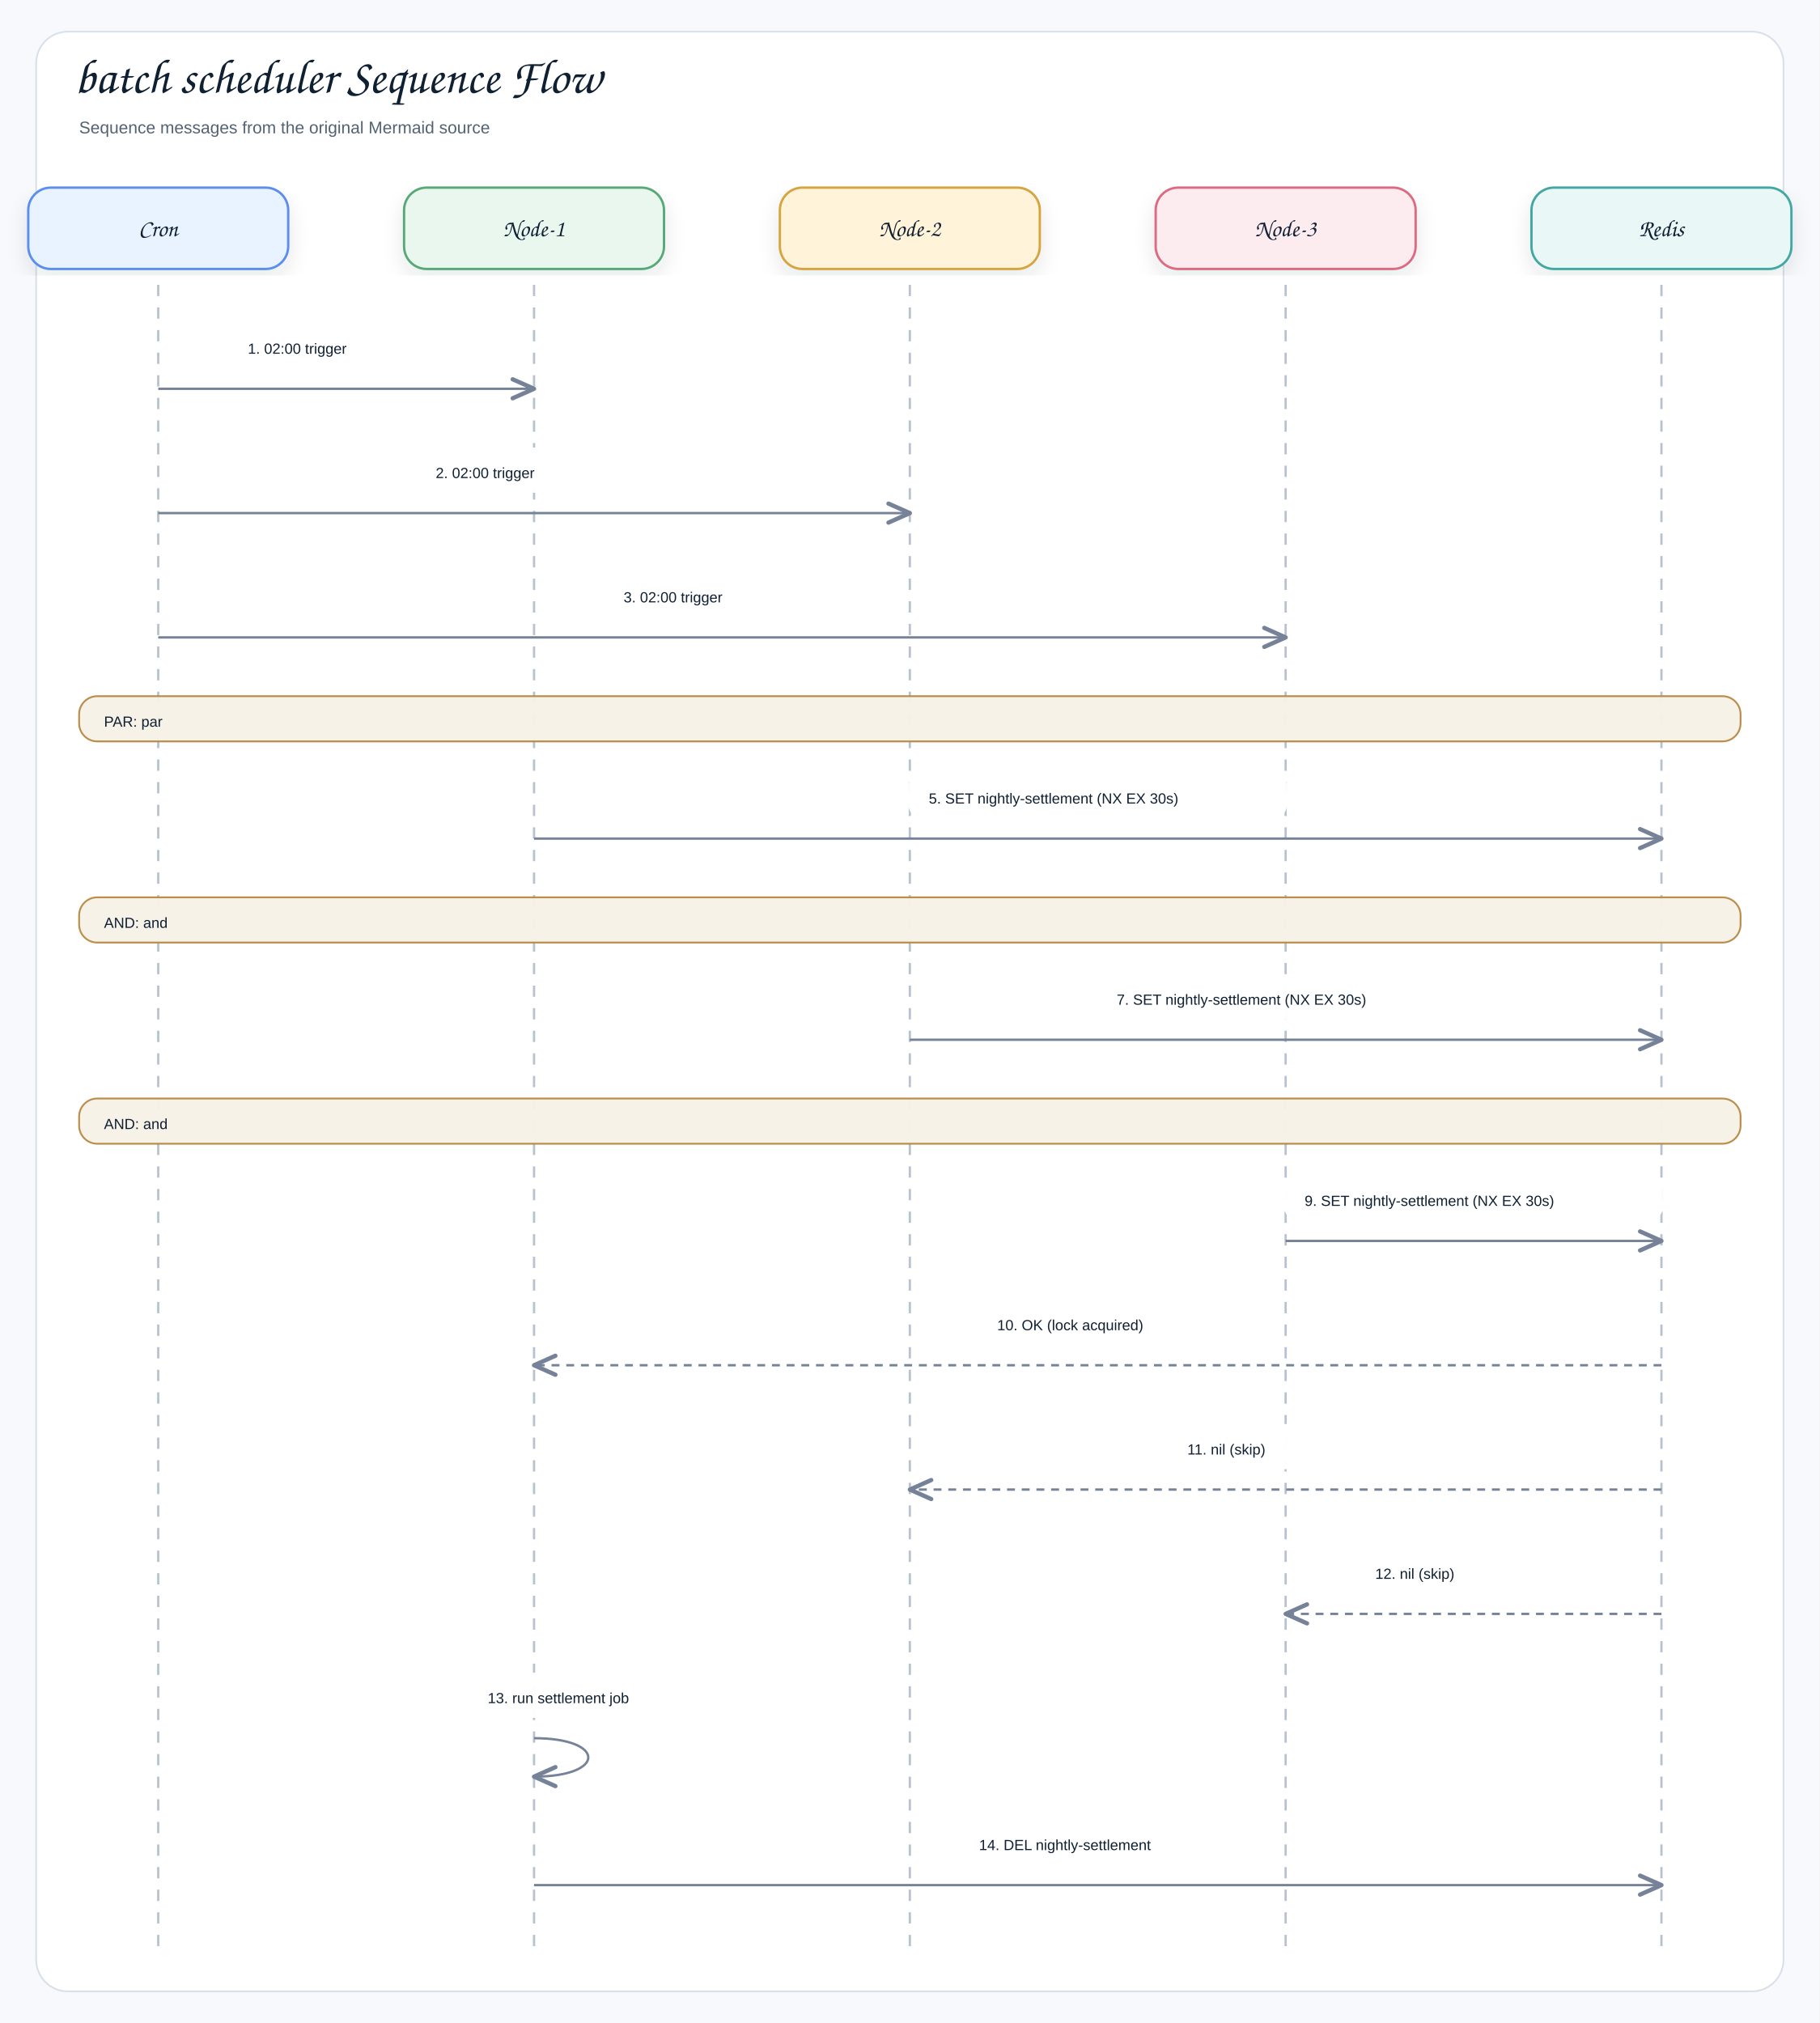
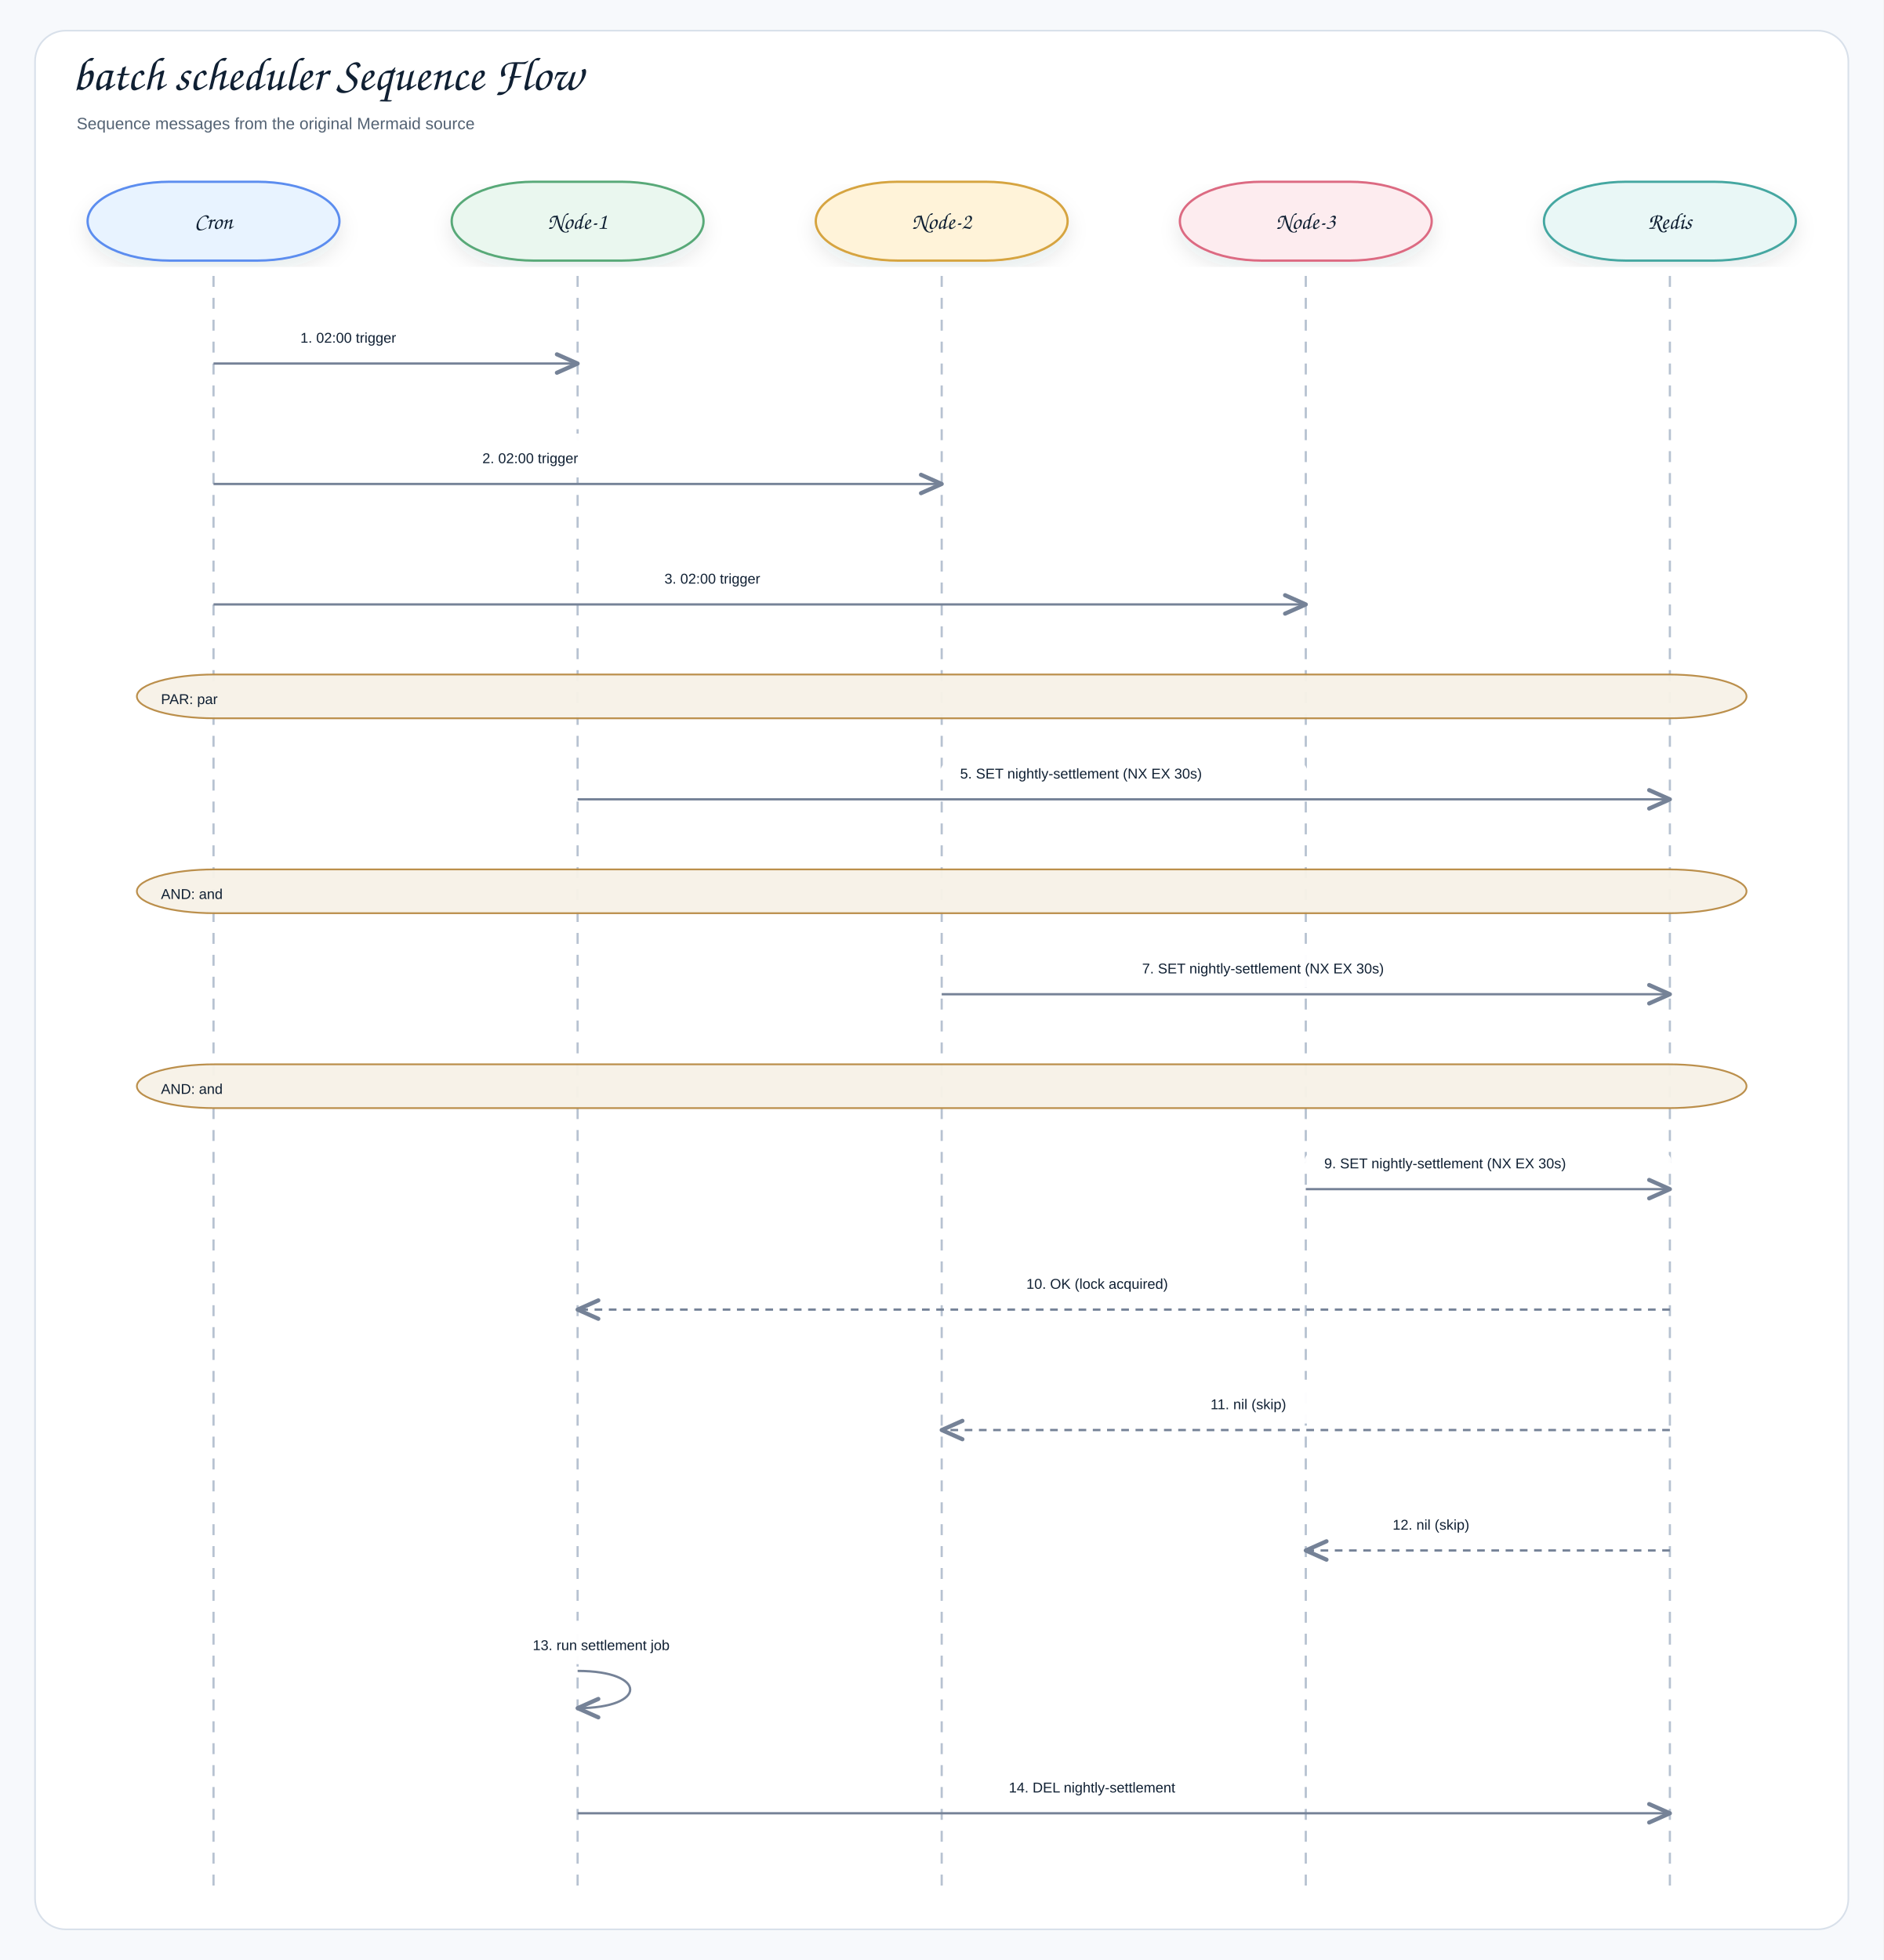
- <svg xmlns="http://www.w3.org/2000/svg" width="1610" height="1790" viewBox="0 0 1610 1790" role="img" aria-label="batch scheduler Sequence Flow">
+ <svg xmlns="http://www.w3.org/2000/svg" width="1720" height="1790" viewBox="0 0 1720 1790" role="img" aria-label="batch scheduler Sequence Flow">
  <defs>
    <filter id="shadow" x="-8%" y="-8%" width="116%" height="116%">
      <feDropShadow dx="0" dy="8" stdDeviation="9" flood-color="#1f2937" flood-opacity="0.10" />
    </filter>
    <marker id="openArrow" markerWidth="12" markerHeight="10" refX="10" refY="5" orient="auto" markerUnits="strokeWidth">
      <path d="M 1 1 L 10 5 L 1 9" fill="none" stroke="#758297" stroke-width="1.8" stroke-linecap="round" stroke-linejoin="round" />
    </marker>
    <marker id="inherit" markerWidth="14" markerHeight="12" refX="12" refY="6" orient="auto" markerUnits="strokeWidth">
      <path d="M 0 1 L 12 6 L 0 11 Z" fill="#ffffff" stroke="#758297" stroke-width="1.8" />
    </marker>
    <style>
    .canvas{fill:#f7f9fc}.frame{fill:#fff;stroke:#d8e0ea;stroke-width:1.5}
-     .title{font-family:"Architects Daughter","Comic Sans MS","Comic Sans",cursive;font-size:43px;font-weight:400;fill:#102033}
-     .subtitle{font-family:"Comic Sans MS","Comic Sans","Comic Neue",Arial,sans-serif;font-size:15px;font-weight:400;fill:#536273}
-     .label{font-family:"Architects Daughter","Comic Sans MS","Comic Sans",cursive;font-size:25px;font-weight:400;fill:#102033}
-     .smallLabel{font-family:"Architects Daughter","Comic Sans MS","Comic Sans",cursive;font-size:21px;font-weight:400;fill:#102033}
-     .mono{font-family:"Comic Sans MS","Comic Sans","Comic Neue",Arial,sans-serif;font-size:12px;font-weight:400;fill:#102033}
-     .small{font-family:"Comic Sans MS","Comic Sans","Comic Neue",Arial,sans-serif;font-size:12px;font-weight:400;fill:#536273}
-     .strong{font-family:"Comic Sans MS","Comic Sans","Comic Neue",Arial,sans-serif;font-size:13px;font-weight:400;fill:#102033}
+     .title{font-family:"Architects Daughter","Comic Mono","Comic Sans MS","Comic Sans",cursive;font-size:43px;font-weight:400;fill:#102033}
+     .subtitle{font-family:"Comic Mono","Comic Sans MS","Comic Sans","Comic Neue",Arial,sans-serif;font-size:15px;font-weight:400;fill:#536273}
+     .label{font-family:"Architects Daughter","Comic Mono","Comic Sans MS","Comic Sans",cursive;font-size:25px;font-weight:400;fill:#102033}
+     .smallLabel{font-family:"Architects Daughter","Comic Mono","Comic Sans MS","Comic Sans",cursive;font-size:21px;font-weight:400;fill:#102033}
+     .mono{font-family:"Comic Mono","Comic Sans MS","Comic Sans","Comic Neue",Arial,sans-serif;font-size:12px;font-weight:400;fill:#102033}
+     .small{font-family:"Comic Mono","Comic Sans MS","Comic Sans","Comic Neue",Arial,sans-serif;font-size:12px;font-weight:400;fill:#536273}
+     .strong{font-family:"Comic Mono","Comic Sans MS","Comic Sans","Comic Neue",Arial,sans-serif;font-size:13px;font-weight:400;fill:#102033}
    .card{stroke-width:2.1;filter:url(#shadow)}.compartment{stroke-width:1.5;fill:none}
    .line{stroke:#758297;stroke-width:2.1;fill:none;marker-end:url(#openArrow)}
    .plainLine{stroke:#758297;stroke-width:2.1;fill:none}
    .dashed{stroke:#758297;stroke-width:2.1;stroke-dasharray:7 6;fill:none;marker-end:url(#openArrow)}
    .inheritLine{stroke:#758297;stroke-width:2.2;fill:none;marker-end:url(#inherit)}
    .implLine{stroke:#758297;stroke-width:2.2;stroke-dasharray:8 7;fill:none;marker-end:url(#inherit)}
  </style>
  </defs>
-   <rect class="canvas" width="1610" height="1790" />
-   <rect class="frame" x="32" y="28" width="1546" height="1734" rx="28" />
+   <rect class="canvas" width="1720" height="1790" />
+   <rect class="frame" x="32" y="28" width="1656" height="1734" rx="28" />
  <text class="title" x="66" y="82">batch scheduler Sequence Flow</text>
  <text class="subtitle" x="70" y="118">Sequence messages from the original Mermaid source</text>
-   <rect class="card" x="25" y="166" width="230" height="72" rx="20" fill="#E8F3FF" stroke="#5B8DEF" />
-   <text class="smallLabel" x="140" y="209" text-anchor="middle">Cron</text>
-   <line class="lifeline" x1="140" y1="252" x2="140" y2="1730" stroke="#b7c2d1" stroke-width="2" stroke-dasharray="10 10" />
-   <rect class="card" x="357.5" y="166" width="230" height="72" rx="20" fill="#EAF7EF" stroke="#58A978" />
-   <text class="smallLabel" x="472.5" y="209" text-anchor="middle">Node-1</text>
-   <line class="lifeline" x1="472.5" y1="252" x2="472.5" y2="1730" stroke="#b7c2d1" stroke-width="2" stroke-dasharray="10 10" />
-   <rect class="card" x="690" y="166" width="230" height="72" rx="20" fill="#FFF3D9" stroke="#D6A441" />
-   <text class="smallLabel" x="805" y="209" text-anchor="middle">Node-2</text>
-   <line class="lifeline" x1="805" y1="252" x2="805" y2="1730" stroke="#b7c2d1" stroke-width="2" stroke-dasharray="10 10" />
-   <rect class="card" x="1022.5" y="166" width="230" height="72" rx="20" fill="#FDECEF" stroke="#DC6B82" />
-   <text class="smallLabel" x="1137.5" y="209" text-anchor="middle">Node-3</text>
-   <line class="lifeline" x1="1137.5" y1="252" x2="1137.5" y2="1730" stroke="#b7c2d1" stroke-width="2" stroke-dasharray="10 10" />
-   <rect class="card" x="1355" y="166" width="230" height="72" rx="20" fill="#E9F7F6" stroke="#45A7A1" />
-   <text class="smallLabel" x="1470" y="209" text-anchor="middle">Redis</text>
-   <line class="lifeline" x1="1470" y1="252" x2="1470" y2="1730" stroke="#b7c2d1" stroke-width="2" stroke-dasharray="10 10" />
-   <rect x="201.25" y="286" width="210" height="40" rx="12" fill="#ffffff" opacity="0.97" />
-   <text class="strong" x="219.25" y="313" text-anchor="start">1. 02:00 trigger</text>
-   <path class="line" d="M140 344 L472.5 344" />
-   <rect x="367.5" y="396" width="210" height="40" rx="12" fill="#ffffff" opacity="0.97" />
-   <text class="strong" x="385.5" y="423" text-anchor="start">2. 02:00 trigger</text>
-   <path class="line" d="M140 454 L805 454" />
-   <rect x="533.75" y="506" width="210" height="40" rx="12" fill="#ffffff" opacity="0.97" />
-   <text class="strong" x="551.75" y="533" text-anchor="start">3. 02:00 trigger</text>
-   <path class="line" d="M140 564 L1137.5 564" />
-   <rect x="70" y="616" width="1470" height="40" rx="16" fill="#F7F1E7" stroke="#B88A44" stroke-width="1.6" opacity="0.96" />
-   <text class="strong" x="92" y="643" text-anchor="start">PAR: par</text>
-   <rect x="803.75" y="684" width="335" height="40" rx="12" fill="#ffffff" opacity="0.97" />
-   <text class="strong" x="821.75" y="711" text-anchor="start">5. SET nightly-settlement (NX EX 30s)</text>
-   <path class="line" d="M472.5 742 L1470 742" />
-   <rect x="70" y="794" width="1470" height="40" rx="16" fill="#F7F1E7" stroke="#B88A44" stroke-width="1.6" opacity="0.96" />
-   <text class="strong" x="92" y="821" text-anchor="start">AND: and</text>
-   <rect x="970" y="862" width="335" height="40" rx="12" fill="#ffffff" opacity="0.97" />
-   <text class="strong" x="988" y="889" text-anchor="start">7. SET nightly-settlement (NX EX 30s)</text>
-   <path class="line" d="M805 920 L1470 920" />
-   <rect x="70" y="972" width="1470" height="40" rx="16" fill="#F7F1E7" stroke="#B88A44" stroke-width="1.6" opacity="0.96" />
-   <text class="strong" x="92" y="999" text-anchor="start">AND: and</text>
-   <rect x="1136.25" y="1040" width="335" height="40" rx="12" fill="#ffffff" opacity="0.97" />
-   <text class="strong" x="1154.25" y="1067" text-anchor="start">9. SET nightly-settlement (NX EX 30s)</text>
-   <path class="line" d="M1137.5 1098 L1470 1098" />
-   <rect x="864.25" y="1150" width="214" height="40" rx="12" fill="#ffffff" opacity="0.97" />
-   <text class="strong" x="882.25" y="1177" text-anchor="start">10. OK (lock acquired)</text>
-   <path class="dashed" d="M1470 1208 L472.5 1208" />
-   <rect x="1032.5" y="1260" width="210" height="40" rx="12" fill="#ffffff" opacity="0.97" />
-   <text class="strong" x="1050.5" y="1287" text-anchor="start">11. nil (skip)</text>
-   <path class="dashed" d="M1470 1318 L805 1318" />
-   <rect x="1198.75" y="1370" width="210" height="40" rx="12" fill="#ffffff" opacity="0.97" />
-   <text class="strong" x="1216.75" y="1397" text-anchor="start">12. nil (skip)</text>
-   <path class="dashed" d="M1470 1428 L1137.5 1428" />
-   <rect x="413.5" y="1480" width="214" height="40" rx="12" fill="#ffffff" opacity="0.97" />
-   <text class="strong" x="431.5" y="1507" text-anchor="start">13. run settlement job</text>
-   <path class="line" d="M472.5 1538 C536.5 1538 536.5 1572 472.5 1572" />
-   <rect x="848.25" y="1610" width="246" height="40" rx="12" fill="#ffffff" opacity="0.97" />
-   <text class="strong" x="866.25" y="1637" text-anchor="start">14. DEL nightly-settlement</text>
-   <path class="line" d="M472.5 1668 L1470 1668" />
+   <rect class="card" x="80" y="166" width="230" height="72" rx="75" fill="#E8F3FF" stroke="#5B8DEF" />
+   <text class="smallLabel" x="195" y="209" text-anchor="middle">Cron</text>
+   <line class="lifeline" x1="195" y1="252" x2="195" y2="1730" stroke="#b7c2d1" stroke-width="2" stroke-dasharray="10 10" />
+   <rect class="card" x="412.5" y="166" width="230" height="72" rx="75" fill="#EAF7EF" stroke="#58A978" />
+   <text class="smallLabel" x="527.5" y="209" text-anchor="middle">Node-1</text>
+   <line class="lifeline" x1="527.5" y1="252" x2="527.5" y2="1730" stroke="#b7c2d1" stroke-width="2" stroke-dasharray="10 10" />
+   <rect class="card" x="745" y="166" width="230" height="72" rx="75" fill="#FFF3D9" stroke="#D6A441" />
+   <text class="smallLabel" x="860" y="209" text-anchor="middle">Node-2</text>
+   <line class="lifeline" x1="860" y1="252" x2="860" y2="1730" stroke="#b7c2d1" stroke-width="2" stroke-dasharray="10 10" />
+   <rect class="card" x="1077.5" y="166" width="230" height="72" rx="75" fill="#FDECEF" stroke="#DC6B82" />
+   <text class="smallLabel" x="1192.5" y="209" text-anchor="middle">Node-3</text>
+   <line class="lifeline" x1="1192.5" y1="252" x2="1192.5" y2="1730" stroke="#b7c2d1" stroke-width="2" stroke-dasharray="10 10" />
+   <rect class="card" x="1410" y="166" width="230" height="72" rx="75" fill="#E9F7F6" stroke="#45A7A1" />
+   <text class="smallLabel" x="1525" y="209" text-anchor="middle">Redis</text>
+   <line class="lifeline" x1="1525" y1="252" x2="1525" y2="1730" stroke="#b7c2d1" stroke-width="2" stroke-dasharray="10 10" />
+   <rect x="256.3" y="286" width="210" height="40" rx="67" fill="#ffffff" opacity="0.97" />
+   <text class="strong" x="274.3" y="313" text-anchor="start">1. 02:00 trigger</text>
+   <path class="line" d="M195 332 L527.5 332" />
+   <rect x="422.5" y="396" width="210" height="40" rx="67" fill="#ffffff" opacity="0.97" />
+   <text class="strong" x="440.5" y="423" text-anchor="start">2. 02:00 trigger</text>
+   <path class="line" d="M195 442 L860 442" />
+   <rect x="588.8" y="506" width="210" height="40" rx="67" fill="#ffffff" opacity="0.97" />
+   <text class="strong" x="606.8" y="533" text-anchor="start">3. 02:00 trigger</text>
+   <path class="line" d="M195 552 L1192.5 552" />
+   <rect x="125" y="616" width="1470" height="40" rx="71" fill="#F7F1E7" stroke="#B88A44" stroke-width="1.6" opacity="0.96" />
+   <text class="strong" x="147" y="643" text-anchor="start">PAR: par</text>
+   <rect x="858.8" y="684" width="335" height="40" rx="67" fill="#ffffff" opacity="0.97" />
+   <text class="strong" x="876.8" y="711" text-anchor="start">5. SET nightly-settlement (NX EX 30s)</text>
+   <path class="line" d="M527.5 730 L1525 730" />
+   <rect x="125" y="794" width="1470" height="40" rx="71" fill="#F7F1E7" stroke="#B88A44" stroke-width="1.6" opacity="0.96" />
+   <text class="strong" x="147" y="821" text-anchor="start">AND: and</text>
+   <rect x="1025" y="862" width="335" height="40" rx="67" fill="#ffffff" opacity="0.97" />
+   <text class="strong" x="1043" y="889" text-anchor="start">7. SET nightly-settlement (NX EX 30s)</text>
+   <path class="line" d="M860 908 L1525 908" />
+   <rect x="125" y="972" width="1470" height="40" rx="71" fill="#F7F1E7" stroke="#B88A44" stroke-width="1.6" opacity="0.96" />
+   <text class="strong" x="147" y="999" text-anchor="start">AND: and</text>
+   <rect x="1191.3" y="1040" width="335" height="40" rx="67" fill="#ffffff" opacity="0.97" />
+   <text class="strong" x="1209.3" y="1067" text-anchor="start">9. SET nightly-settlement (NX EX 30s)</text>
+   <path class="line" d="M1192.5 1086 L1525 1086" />
+   <rect x="919.3" y="1150" width="214" height="40" rx="67" fill="#ffffff" opacity="0.97" />
+   <text class="strong" x="937.3" y="1177" text-anchor="start">10. OK (lock acquired)</text>
+   <path class="dashed" d="M1525 1196 L527.5 1196" />
+   <rect x="1087.5" y="1260" width="210" height="40" rx="67" fill="#ffffff" opacity="0.97" />
+   <text class="strong" x="1105.5" y="1287" text-anchor="start">11. nil (skip)</text>
+   <path class="dashed" d="M1525 1306 L860 1306" />
+   <rect x="1253.8" y="1370" width="210" height="40" rx="67" fill="#ffffff" opacity="0.97" />
+   <text class="strong" x="1271.8" y="1397" text-anchor="start">12. nil (skip)</text>
+   <path class="dashed" d="M1525 1416 L1192.5 1416" />
+   <rect x="468.5" y="1480" width="214" height="40" rx="67" fill="#ffffff" opacity="0.97" />
+   <text class="strong" x="486.5" y="1507" text-anchor="start">13. run settlement job</text>
+   <path class="line" d="M527.5 1526 C591.5 1526 591.5 1560 527.5 1560" />
+   <rect x="903.3" y="1610" width="246" height="40" rx="67" fill="#ffffff" opacity="0.97" />
+   <text class="strong" x="921.3" y="1637" text-anchor="start">14. DEL nightly-settlement</text>
+   <path class="line" d="M527.5 1656 L1525 1656" />
</svg>
